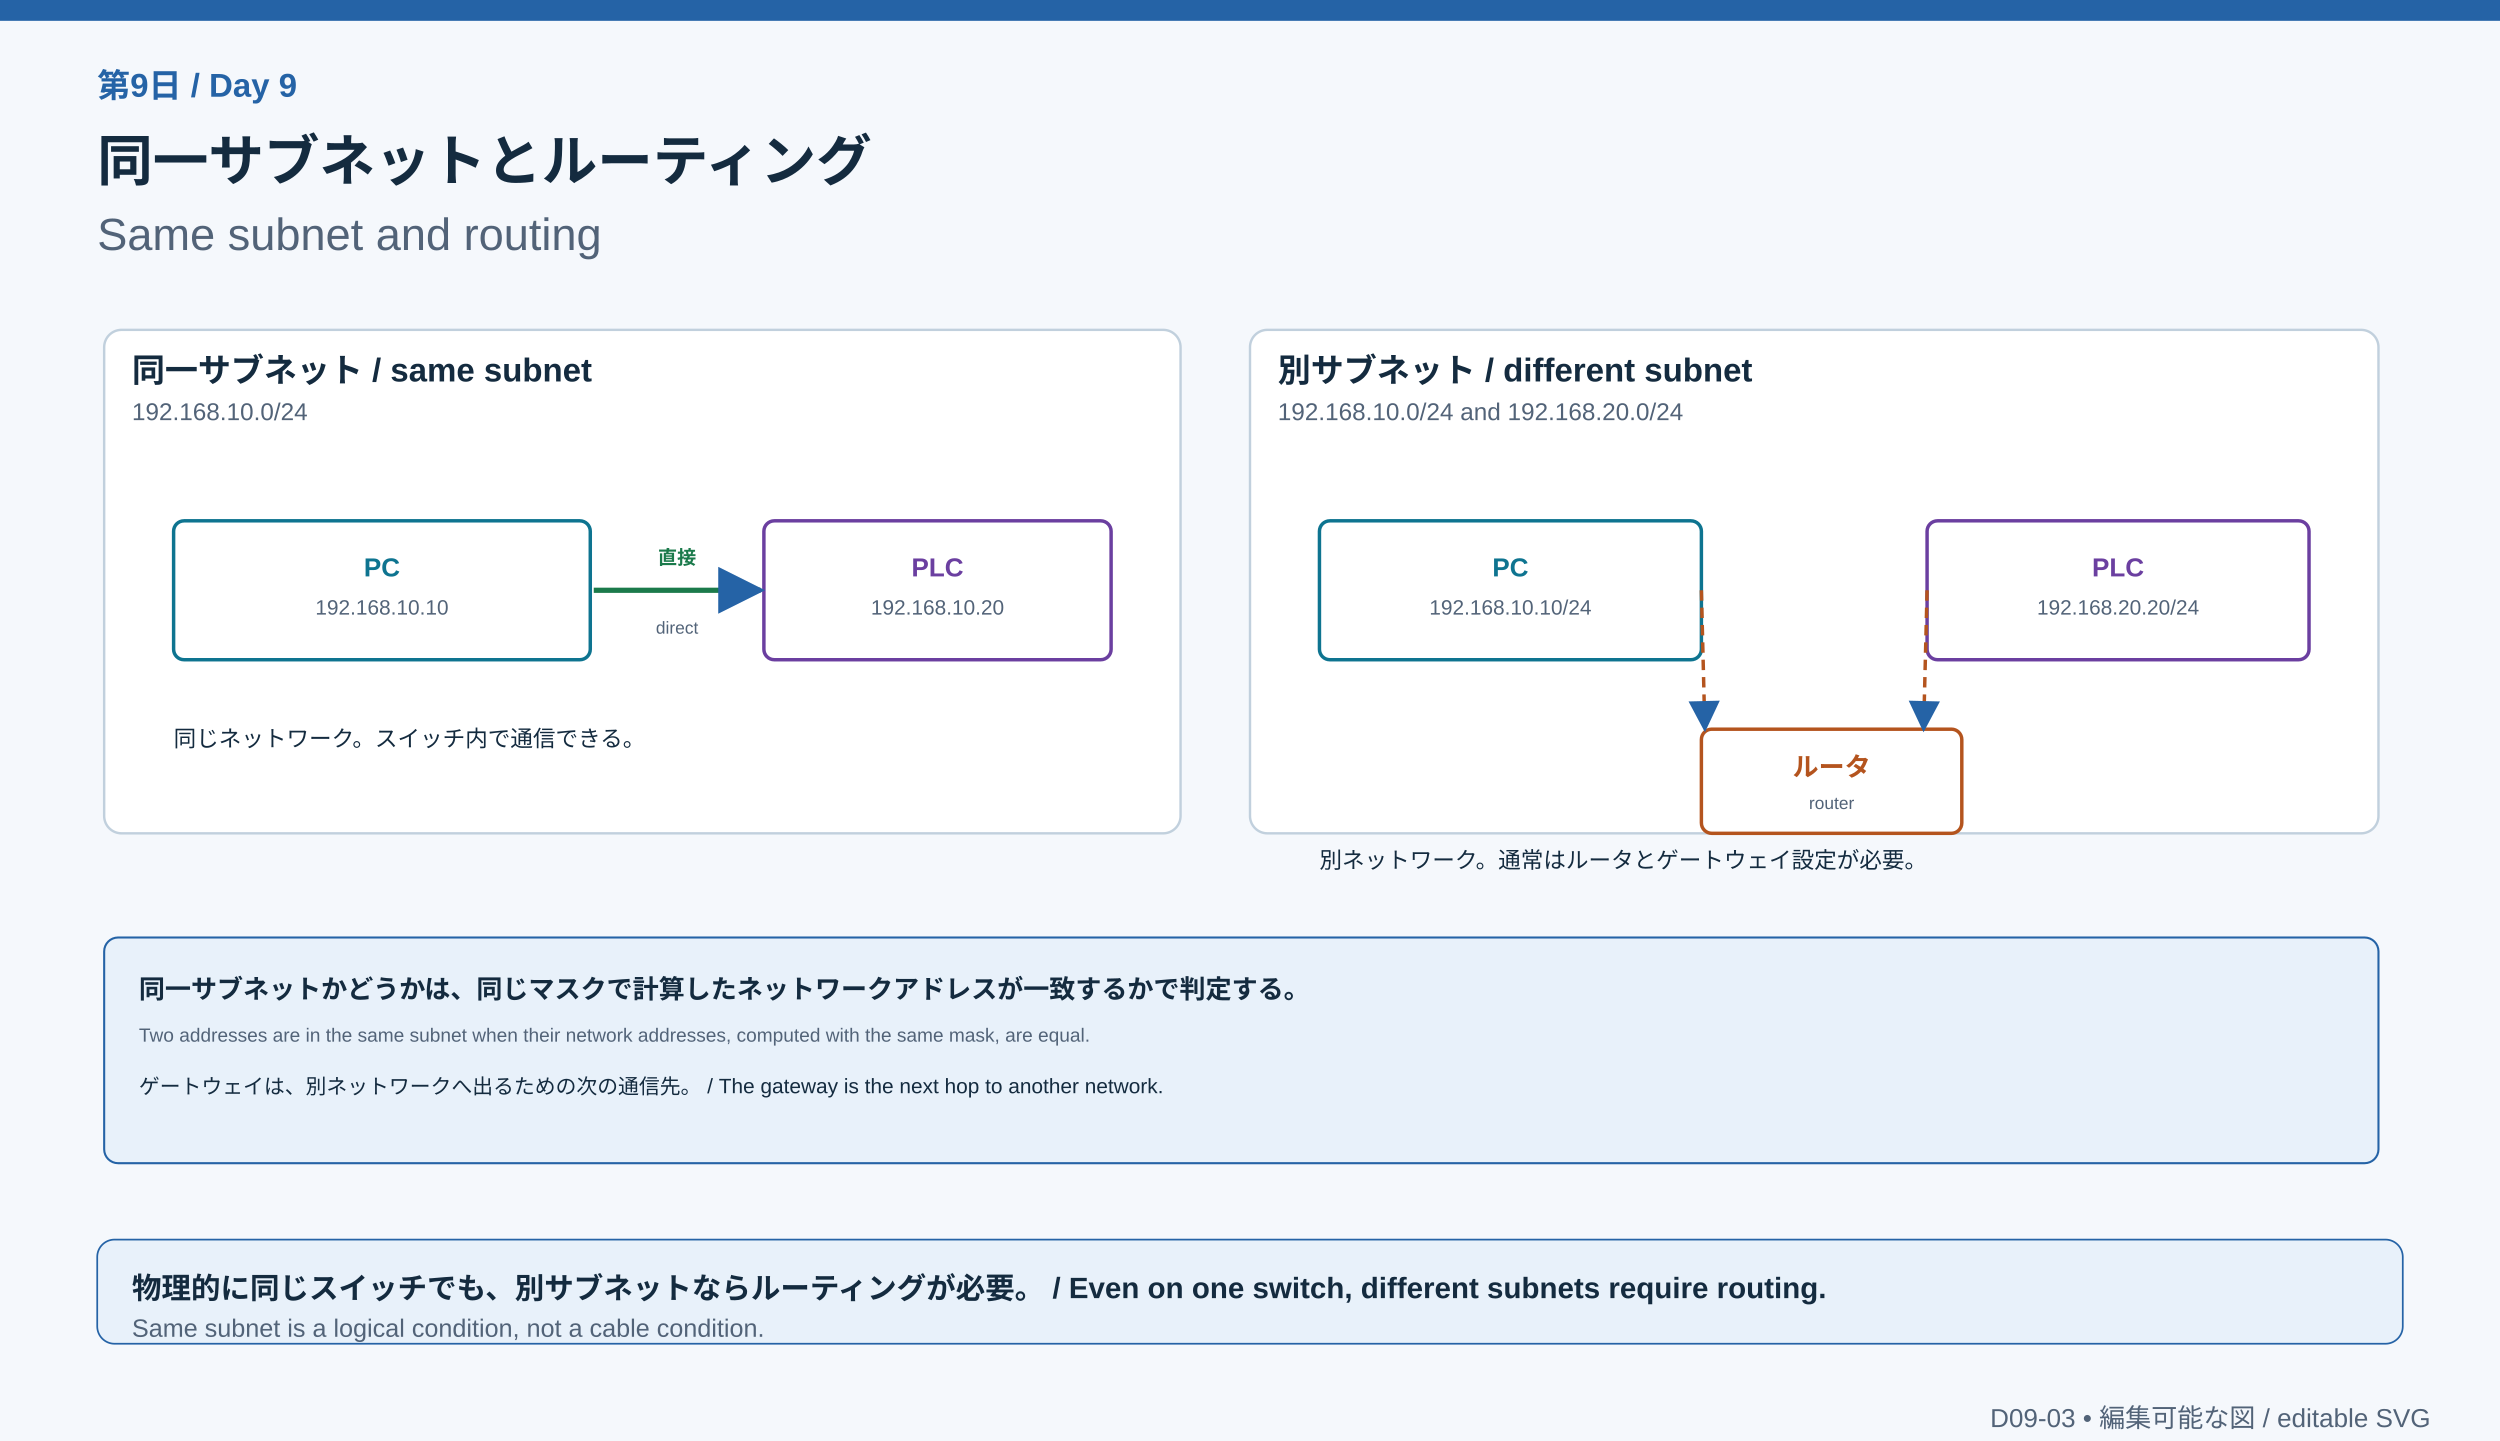
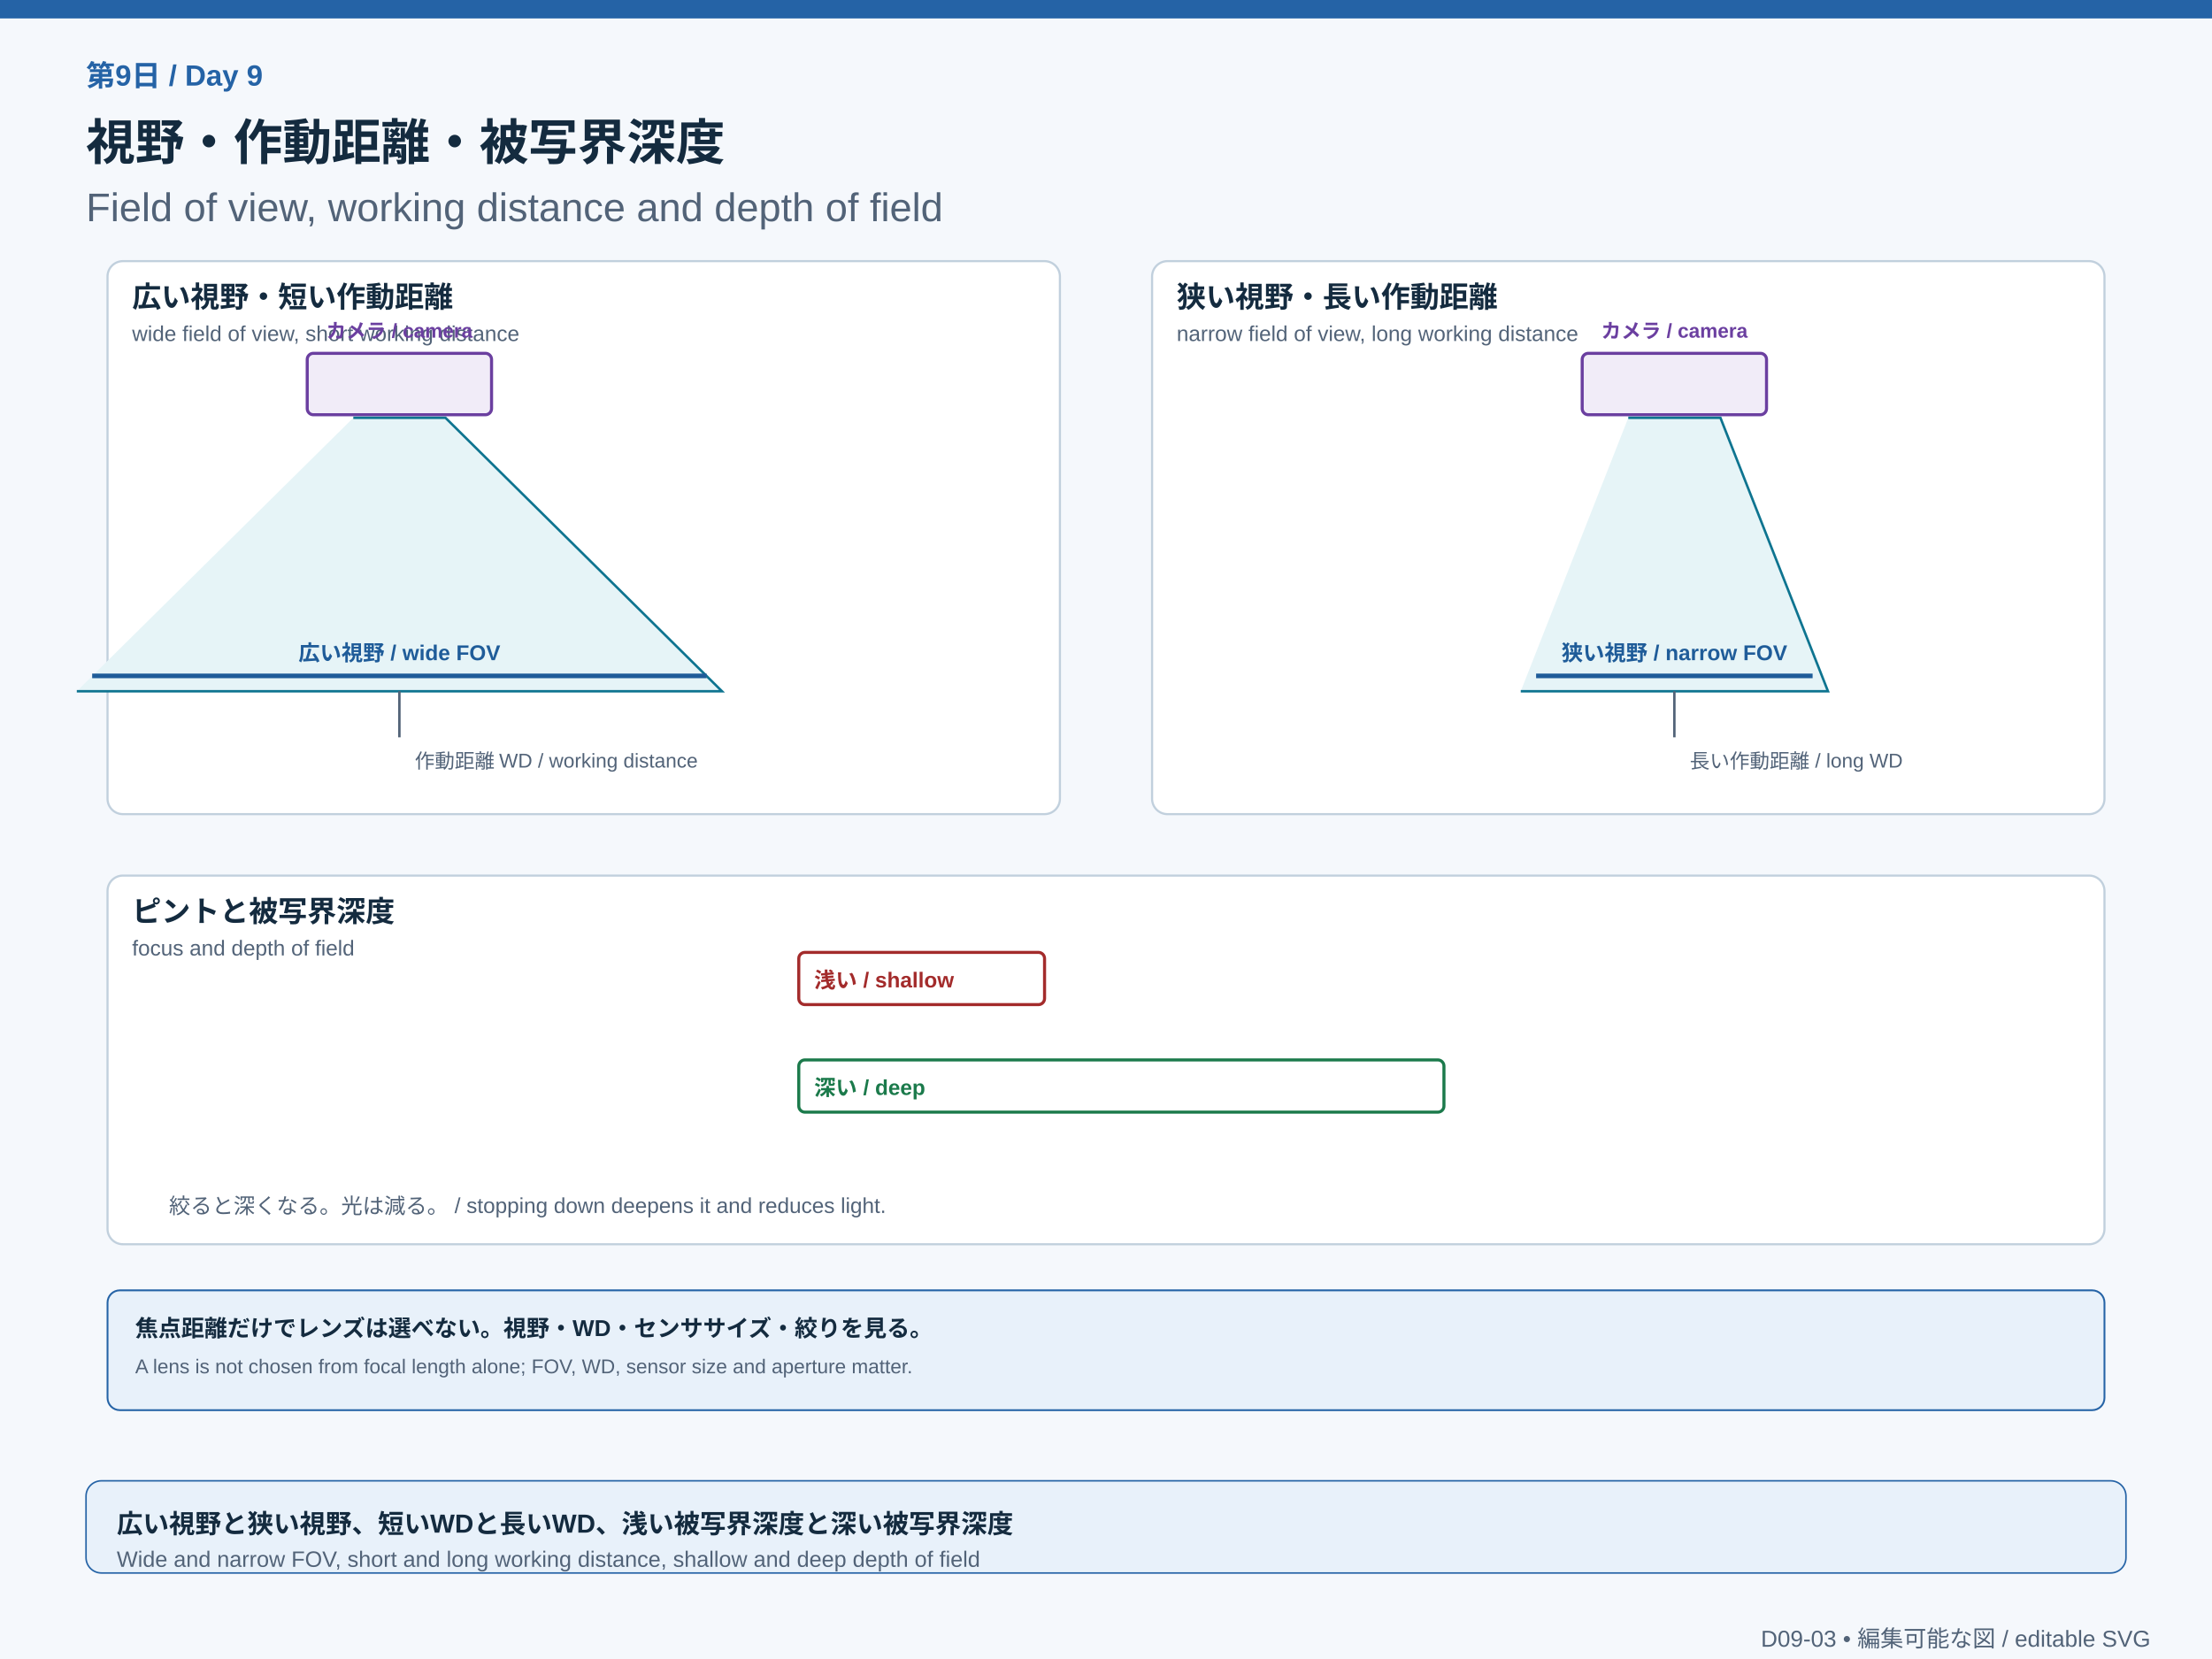
- <svg xmlns="http://www.w3.org/2000/svg" width="1440" height="830" viewBox="0 0 1440 830" role="img" aria-labelledby="title desc">
+ <svg xmlns="http://www.w3.org/2000/svg" width="1440" height="1080" viewBox="0 0 1440 1080" role="img" aria-labelledby="title desc">
  <defs>
    <marker id="arrow" viewBox="0 0 10 10" refX="9" refY="5" markerWidth="9" markerHeight="9" orient="auto">
      <path d="M0 0 10 5 0 10Z" fill="#2563A6" />
    </marker>
    <marker id="arrow-red" viewBox="0 0 10 10" refX="9" refY="5" markerWidth="9" markerHeight="9" orient="auto">
      <path d="M0 0 10 5 0 10Z" fill="#A32B2B" />
    </marker>
    <marker id="arrow-green" viewBox="0 0 10 10" refX="9" refY="5" markerWidth="9" markerHeight="9" orient="auto">
      <path d="M0 0 10 5 0 10Z" fill="#1B7A4B" />
    </marker>
  </defs>
-   <rect x="0" y="0" width="1440" height="830" fill="#F5F8FC" />
+   <rect x="0" y="0" width="1440" height="1080" fill="#F5F8FC" />
  <rect x="0" y="0" width="1440" height="12" fill="#2563A6" />
  <text x="56.0" y="56.0" font-family="Arial, 'Noto Sans JP', 'Yu Gothic', Meiryo, sans-serif" font-size="19" fill="#2563A6" font-weight="700" text-anchor="start">第9日 / Day 9</text>
-   <text x="56.0" y="104.0" font-family="Arial, 'Noto Sans JP', 'Yu Gothic', Meiryo, sans-serif" font-size="32" fill="#142B3F" font-weight="700" text-anchor="start">同一サブネットとルーティング</text>
-   <text x="56.0" y="144.0" font-family="Arial, 'Noto Sans JP', 'Yu Gothic', Meiryo, sans-serif" font-size="26" fill="#526378" font-weight="400" text-anchor="start">Same subnet and routing</text>
-   <rect x="60.0" y="190.0" width="620.0" height="290.0" rx="10" fill="#FFFFFF" stroke="#C1D0DD" stroke-width="1.4" />
-   <text x="76.0" y="220.0" font-family="Arial, 'Noto Sans JP', 'Yu Gothic', Meiryo, sans-serif" font-size="19" fill="#142B3F" font-weight="700" text-anchor="start">同一サブネット / same subnet</text>
-   <text x="76.0" y="242.0" font-family="Arial, 'Noto Sans JP', 'Yu Gothic', Meiryo, sans-serif" font-size="14" fill="#526378" font-weight="400" text-anchor="start">192.168.10.0/24</text>
-   <rect x="100.0" y="300.0" width="240.0" height="80.0" rx="6" fill="#FFFFFF" stroke="#0E7490" stroke-width="2" />
-   <text x="220.0" y="332.0" font-family="Arial, 'Noto Sans JP', 'Yu Gothic', Meiryo, sans-serif" font-size="15" fill="#0E7490" font-weight="700" text-anchor="middle">PC</text>
-   <text x="220.0" y="354.0" font-family="Arial, 'Noto Sans JP', 'Yu Gothic', Meiryo, sans-serif" font-size="12" fill="#526378" font-weight="400" text-anchor="middle">192.168.10.10</text>
-   <rect x="440.0" y="300.0" width="200.0" height="80.0" rx="6" fill="#FFFFFF" stroke="#6B3FA0" stroke-width="2" />
-   <text x="540.0" y="332.0" font-family="Arial, 'Noto Sans JP', 'Yu Gothic', Meiryo, sans-serif" font-size="15" fill="#6B3FA0" font-weight="700" text-anchor="middle">PLC</text>
-   <text x="540.0" y="354.0" font-family="Arial, 'Noto Sans JP', 'Yu Gothic', Meiryo, sans-serif" font-size="12" fill="#526378" font-weight="400" text-anchor="middle">192.168.10.20</text>
-   <path d="M342.0 340.0 L438.0 340.0" fill="none" stroke="#1B7A4B" stroke-width="3" marker-end="url(#arrow)" />
-   <text x="390.0" y="325.0" font-family="Arial, 'Noto Sans JP', 'Yu Gothic', Meiryo, sans-serif" font-size="11" fill="#1B7A4B" font-weight="700" text-anchor="middle">直接</text>
-   <text x="390.0" y="365.0" font-family="Arial, 'Noto Sans JP', 'Yu Gothic', Meiryo, sans-serif" font-size="10" fill="#526378" font-weight="400" text-anchor="middle">direct</text>
-   <text x="100.0" y="430.0" font-family="Arial, 'Noto Sans JP', 'Yu Gothic', Meiryo, sans-serif" font-size="13" fill="#142B3F" font-weight="400" text-anchor="start">同じネットワーク。スイッチ内で通信できる。</text>
-   <rect x="720.0" y="190.0" width="650.0" height="290.0" rx="10" fill="#FFFFFF" stroke="#C1D0DD" stroke-width="1.4" />
-   <text x="736.0" y="220.0" font-family="Arial, 'Noto Sans JP', 'Yu Gothic', Meiryo, sans-serif" font-size="19" fill="#142B3F" font-weight="700" text-anchor="start">別サブネット / different subnet</text>
-   <text x="736.0" y="242.0" font-family="Arial, 'Noto Sans JP', 'Yu Gothic', Meiryo, sans-serif" font-size="14" fill="#526378" font-weight="400" text-anchor="start">192.168.10.0/24 and 192.168.20.0/24</text>
-   <rect x="760.0" y="300.0" width="220.0" height="80.0" rx="6" fill="#FFFFFF" stroke="#0E7490" stroke-width="2" />
-   <text x="870.0" y="332.0" font-family="Arial, 'Noto Sans JP', 'Yu Gothic', Meiryo, sans-serif" font-size="15" fill="#0E7490" font-weight="700" text-anchor="middle">PC</text>
-   <text x="870.0" y="354.0" font-family="Arial, 'Noto Sans JP', 'Yu Gothic', Meiryo, sans-serif" font-size="12" fill="#526378" font-weight="400" text-anchor="middle">192.168.10.10/24</text>
-   <rect x="1110.0" y="300.0" width="220.0" height="80.0" rx="6" fill="#FFFFFF" stroke="#6B3FA0" stroke-width="2" />
-   <text x="1220.0" y="332.0" font-family="Arial, 'Noto Sans JP', 'Yu Gothic', Meiryo, sans-serif" font-size="15" fill="#6B3FA0" font-weight="700" text-anchor="middle">PLC</text>
-   <text x="1220.0" y="354.0" font-family="Arial, 'Noto Sans JP', 'Yu Gothic', Meiryo, sans-serif" font-size="12" fill="#526378" font-weight="400" text-anchor="middle">192.168.20.20/24</text>
-   <rect x="980.0" y="420.0" width="150.0" height="60.0" rx="6" fill="#FFFFFF" stroke="#B4541E" stroke-width="2" />
-   <text x="1055.0" y="447.0" font-family="Arial, 'Noto Sans JP', 'Yu Gothic', Meiryo, sans-serif" font-size="15" fill="#B4541E" font-weight="700" text-anchor="middle">ルータ</text>
-   <text x="1055.0" y="466.0" font-family="Arial, 'Noto Sans JP', 'Yu Gothic', Meiryo, sans-serif" font-size="10" fill="#526378" font-weight="400" text-anchor="middle">router</text>
-   <path d="M980.0 340.0 L982.0 420.0" fill="none" stroke="#B4541E" stroke-width="2" stroke-dasharray="6 4" marker-end="url(#arrow)" />
-   <path d="M1110.0 340.0 L1108.0 420.0" fill="none" stroke="#B4541E" stroke-width="2" stroke-dasharray="6 4" marker-end="url(#arrow)" />
-   <text x="760.0" y="500.0" font-family="Arial, 'Noto Sans JP', 'Yu Gothic', Meiryo, sans-serif" font-size="13" fill="#142B3F" font-weight="400" text-anchor="start">別ネットワーク。通常はルータとゲートウェイ設定が必要。</text>
-   <rect x="60.0" y="540.0" width="1310.0" height="130.0" rx="8" fill="#E8F1FA" stroke="#2563A6" stroke-width="1.2" />
-   <text x="80.0" y="575.0" font-family="Arial, 'Noto Sans JP', 'Yu Gothic', Meiryo, sans-serif" font-size="15" fill="#142B3F" font-weight="700" text-anchor="start">同一サブネットかどうかは、同じマスクで計算したネットワークアドレスが一致するかで判定する。</text>
-   <text x="80.0" y="600.0" font-family="Arial, 'Noto Sans JP', 'Yu Gothic', Meiryo, sans-serif" font-size="11" fill="#526378" font-weight="400" text-anchor="start">Two addresses are in the same subnet when their network addresses, computed with the same mask, are equal.</text>
-   <text x="80.0" y="630.0" font-family="Arial, 'Noto Sans JP', 'Yu Gothic', Meiryo, sans-serif" font-size="12" fill="#142B3F" font-weight="400" text-anchor="start">ゲートウェイは、別ネットワークへ出るための次の通信先。 / The gateway is the next hop to another network.</text>
-   <rect x="56.0" y="714.0" width="1328.0" height="60.0" rx="10" fill="#E8F1FA" stroke="#2563A6" stroke-width="1" />
-   <text x="76.0" y="748.0" font-family="Arial, 'Noto Sans JP', 'Yu Gothic', Meiryo, sans-serif" font-size="17.0" fill="#142B3F" font-weight="700" text-anchor="start">物理的に同じスイッチでも、別サブネットならルーティングが必要。 / Even on one switch, different subnets require routing.</text>
-   <text x="76.0" y="770.0" font-family="Arial, 'Noto Sans JP', 'Yu Gothic', Meiryo, sans-serif" font-size="14.5" fill="#526378" font-weight="400" text-anchor="start">Same subnet is a logical condition, not a cable condition.</text>
-   <text x="1400" y="822" font-family="Arial, 'Noto Sans JP', 'Yu Gothic', Meiryo, sans-serif" font-size="15" fill="#526378" text-anchor="end">D09-03 • 編集可能な図 / editable SVG</text>
+   <text x="56.0" y="104.0" font-family="Arial, 'Noto Sans JP', 'Yu Gothic', Meiryo, sans-serif" font-size="32" fill="#142B3F" font-weight="700" text-anchor="start">視野・作動距離・被写界深度</text>
+   <text x="56.0" y="144.0" font-family="Arial, 'Noto Sans JP', 'Yu Gothic', Meiryo, sans-serif" font-size="26" fill="#526378" font-weight="400" text-anchor="start">Field of view, working distance and depth of field</text>
+   <rect x="70.0" y="170.0" width="620.0" height="360.0" rx="10" fill="#FFFFFF" stroke="#C1D0DD" stroke-width="1.4" />
+   <text x="86.0" y="200.0" font-family="Arial, 'Noto Sans JP', 'Yu Gothic', Meiryo, sans-serif" font-size="19" fill="#142B3F" font-weight="700" text-anchor="start">広い視野・短い作動距離</text>
+   <text x="86.0" y="222.0" font-family="Arial, 'Noto Sans JP', 'Yu Gothic', Meiryo, sans-serif" font-size="14" fill="#526378" font-weight="400" text-anchor="start">wide field of view, short working distance</text>
+   <rect x="200.0" y="230.0" width="120.0" height="40.0" rx="4" fill="#F1ECF8" stroke="#6B3FA0" stroke-width="2" />
+   <text x="260.0" y="220.0" font-family="Arial, 'Noto Sans JP', 'Yu Gothic', Meiryo, sans-serif" font-size="13" fill="#6B3FA0" font-weight="700" text-anchor="middle">カメラ / camera</text>
+   <polyline points="230.0,272.0 290.0,272.0 470.0,450.0 50.0,450.0" fill="#E6F4F7" stroke="#0E7490" stroke-width="1.6" />
+   <path d="M260.0 450.0 L260.0 480.0" fill="none" stroke="#526378" stroke-width="1.6" />
+   <text x="270.0" y="500.0" font-family="Arial, 'Noto Sans JP', 'Yu Gothic', Meiryo, sans-serif" font-size="13" fill="#526378" font-weight="400" text-anchor="start">作動距離 WD / working distance</text>
+   <path d="M60.0 440.0 L460.0 440.0" fill="none" stroke="#1F5C99" stroke-width="3" />
+   <text x="260.0" y="430.0" font-family="Arial, 'Noto Sans JP', 'Yu Gothic', Meiryo, sans-serif" font-size="14" fill="#1F5C99" font-weight="700" text-anchor="middle">広い視野 / wide FOV</text>
+   <rect x="750.0" y="170.0" width="620.0" height="360.0" rx="10" fill="#FFFFFF" stroke="#C1D0DD" stroke-width="1.4" />
+   <text x="766.0" y="200.0" font-family="Arial, 'Noto Sans JP', 'Yu Gothic', Meiryo, sans-serif" font-size="19" fill="#142B3F" font-weight="700" text-anchor="start">狭い視野・長い作動距離</text>
+   <text x="766.0" y="222.0" font-family="Arial, 'Noto Sans JP', 'Yu Gothic', Meiryo, sans-serif" font-size="14" fill="#526378" font-weight="400" text-anchor="start">narrow field of view, long working distance</text>
+   <rect x="1030.0" y="230.0" width="120.0" height="40.0" rx="4" fill="#F1ECF8" stroke="#6B3FA0" stroke-width="2" />
+   <text x="1090.0" y="220.0" font-family="Arial, 'Noto Sans JP', 'Yu Gothic', Meiryo, sans-serif" font-size="13" fill="#6B3FA0" font-weight="700" text-anchor="middle">カメラ / camera</text>
+   <polyline points="1060.0,272.0 1120.0,272.0 1190.0,450.0 990.0,450.0" fill="#E6F4F7" stroke="#0E7490" stroke-width="1.6" />
+   <path d="M1090.0 450.0 L1090.0 480.0" fill="none" stroke="#526378" stroke-width="1.6" />
+   <text x="1100.0" y="500.0" font-family="Arial, 'Noto Sans JP', 'Yu Gothic', Meiryo, sans-serif" font-size="13" fill="#526378" font-weight="400" text-anchor="start">長い作動距離 / long WD</text>
+   <path d="M1000.0 440.0 L1180.0 440.0" fill="none" stroke="#1F5C99" stroke-width="3" />
+   <text x="1090.0" y="430.0" font-family="Arial, 'Noto Sans JP', 'Yu Gothic', Meiryo, sans-serif" font-size="14" fill="#1F5C99" font-weight="700" text-anchor="middle">狭い視野 / narrow FOV</text>
+   <rect x="70.0" y="570.0" width="1300.0" height="240.0" rx="10" fill="#FFFFFF" stroke="#C1D0DD" stroke-width="1.4" />
+   <text x="86.0" y="600.0" font-family="Arial, 'Noto Sans JP', 'Yu Gothic', Meiryo, sans-serif" font-size="19" fill="#142B3F" font-weight="700" text-anchor="start">ピントと被写界深度</text>
+   <text x="86.0" y="622.0" font-family="Arial, 'Noto Sans JP', 'Yu Gothic', Meiryo, sans-serif" font-size="14" fill="#526378" font-weight="400" text-anchor="start">focus and depth of field</text>
+   <rect x="520.0" y="620.0" width="160.0" height="34.0" rx="4" fill="#FFFFFF" stroke="#A32B2B" stroke-width="2" />
+   <text x="530.0" y="643.0" font-family="Arial, 'Noto Sans JP', 'Yu Gothic', Meiryo, sans-serif" font-size="14" fill="#A32B2B" font-weight="700" text-anchor="start">浅い / shallow</text>
+   <rect x="520.0" y="690.0" width="420.0" height="34.0" rx="4" fill="#FFFFFF" stroke="#1B7A4B" stroke-width="2" />
+   <text x="530.0" y="713.0" font-family="Arial, 'Noto Sans JP', 'Yu Gothic', Meiryo, sans-serif" font-size="14" fill="#1B7A4B" font-weight="700" text-anchor="start">深い / deep</text>
+   <text x="110.0" y="790.0" font-family="Arial, 'Noto Sans JP', 'Yu Gothic', Meiryo, sans-serif" font-size="14" fill="#526378" font-weight="400" text-anchor="start">絞ると深くなる。光は減る。 / stopping down deepens it and reduces light.</text>
+   <rect x="70.0" y="840.0" width="1300.0" height="78.0" rx="8" fill="#E8F1FA" stroke="#2563A6" stroke-width="1.2" />
+   <text x="88.0" y="870.0" font-family="Arial, 'Noto Sans JP', 'Yu Gothic', Meiryo, sans-serif" font-size="15" fill="#142B3F" font-weight="700" text-anchor="start">焦点距離だけでレンズは選べない。視野・WD・センササイズ・絞りを見る。</text>
+   <text x="88.0" y="894.0" font-family="Arial, 'Noto Sans JP', 'Yu Gothic', Meiryo, sans-serif" font-size="13" fill="#526378" font-weight="400" text-anchor="start">A lens is not chosen from focal length alone; FOV, WD, sensor size and aperture matter.</text>
+   <rect x="56.0" y="964.0" width="1328.0" height="60.0" rx="10" fill="#E8F1FA" stroke="#2563A6" stroke-width="1" />
+   <text x="76.0" y="998.0" font-family="Arial, 'Noto Sans JP', 'Yu Gothic', Meiryo, sans-serif" font-size="17.0" fill="#142B3F" font-weight="700" text-anchor="start">広い視野と狭い視野、短いWDと長いWD、浅い被写界深度と深い被写界深度</text>
+   <text x="76.0" y="1020.0" font-family="Arial, 'Noto Sans JP', 'Yu Gothic', Meiryo, sans-serif" font-size="14.5" fill="#526378" font-weight="400" text-anchor="start">Wide and narrow FOV, short and long working distance, shallow and deep depth of field</text>
+   <text x="1400" y="1072" font-family="Arial, 'Noto Sans JP', 'Yu Gothic', Meiryo, sans-serif" font-size="15" fill="#526378" text-anchor="end">D09-03 • 編集可能な図 / editable SVG</text>
</svg>
